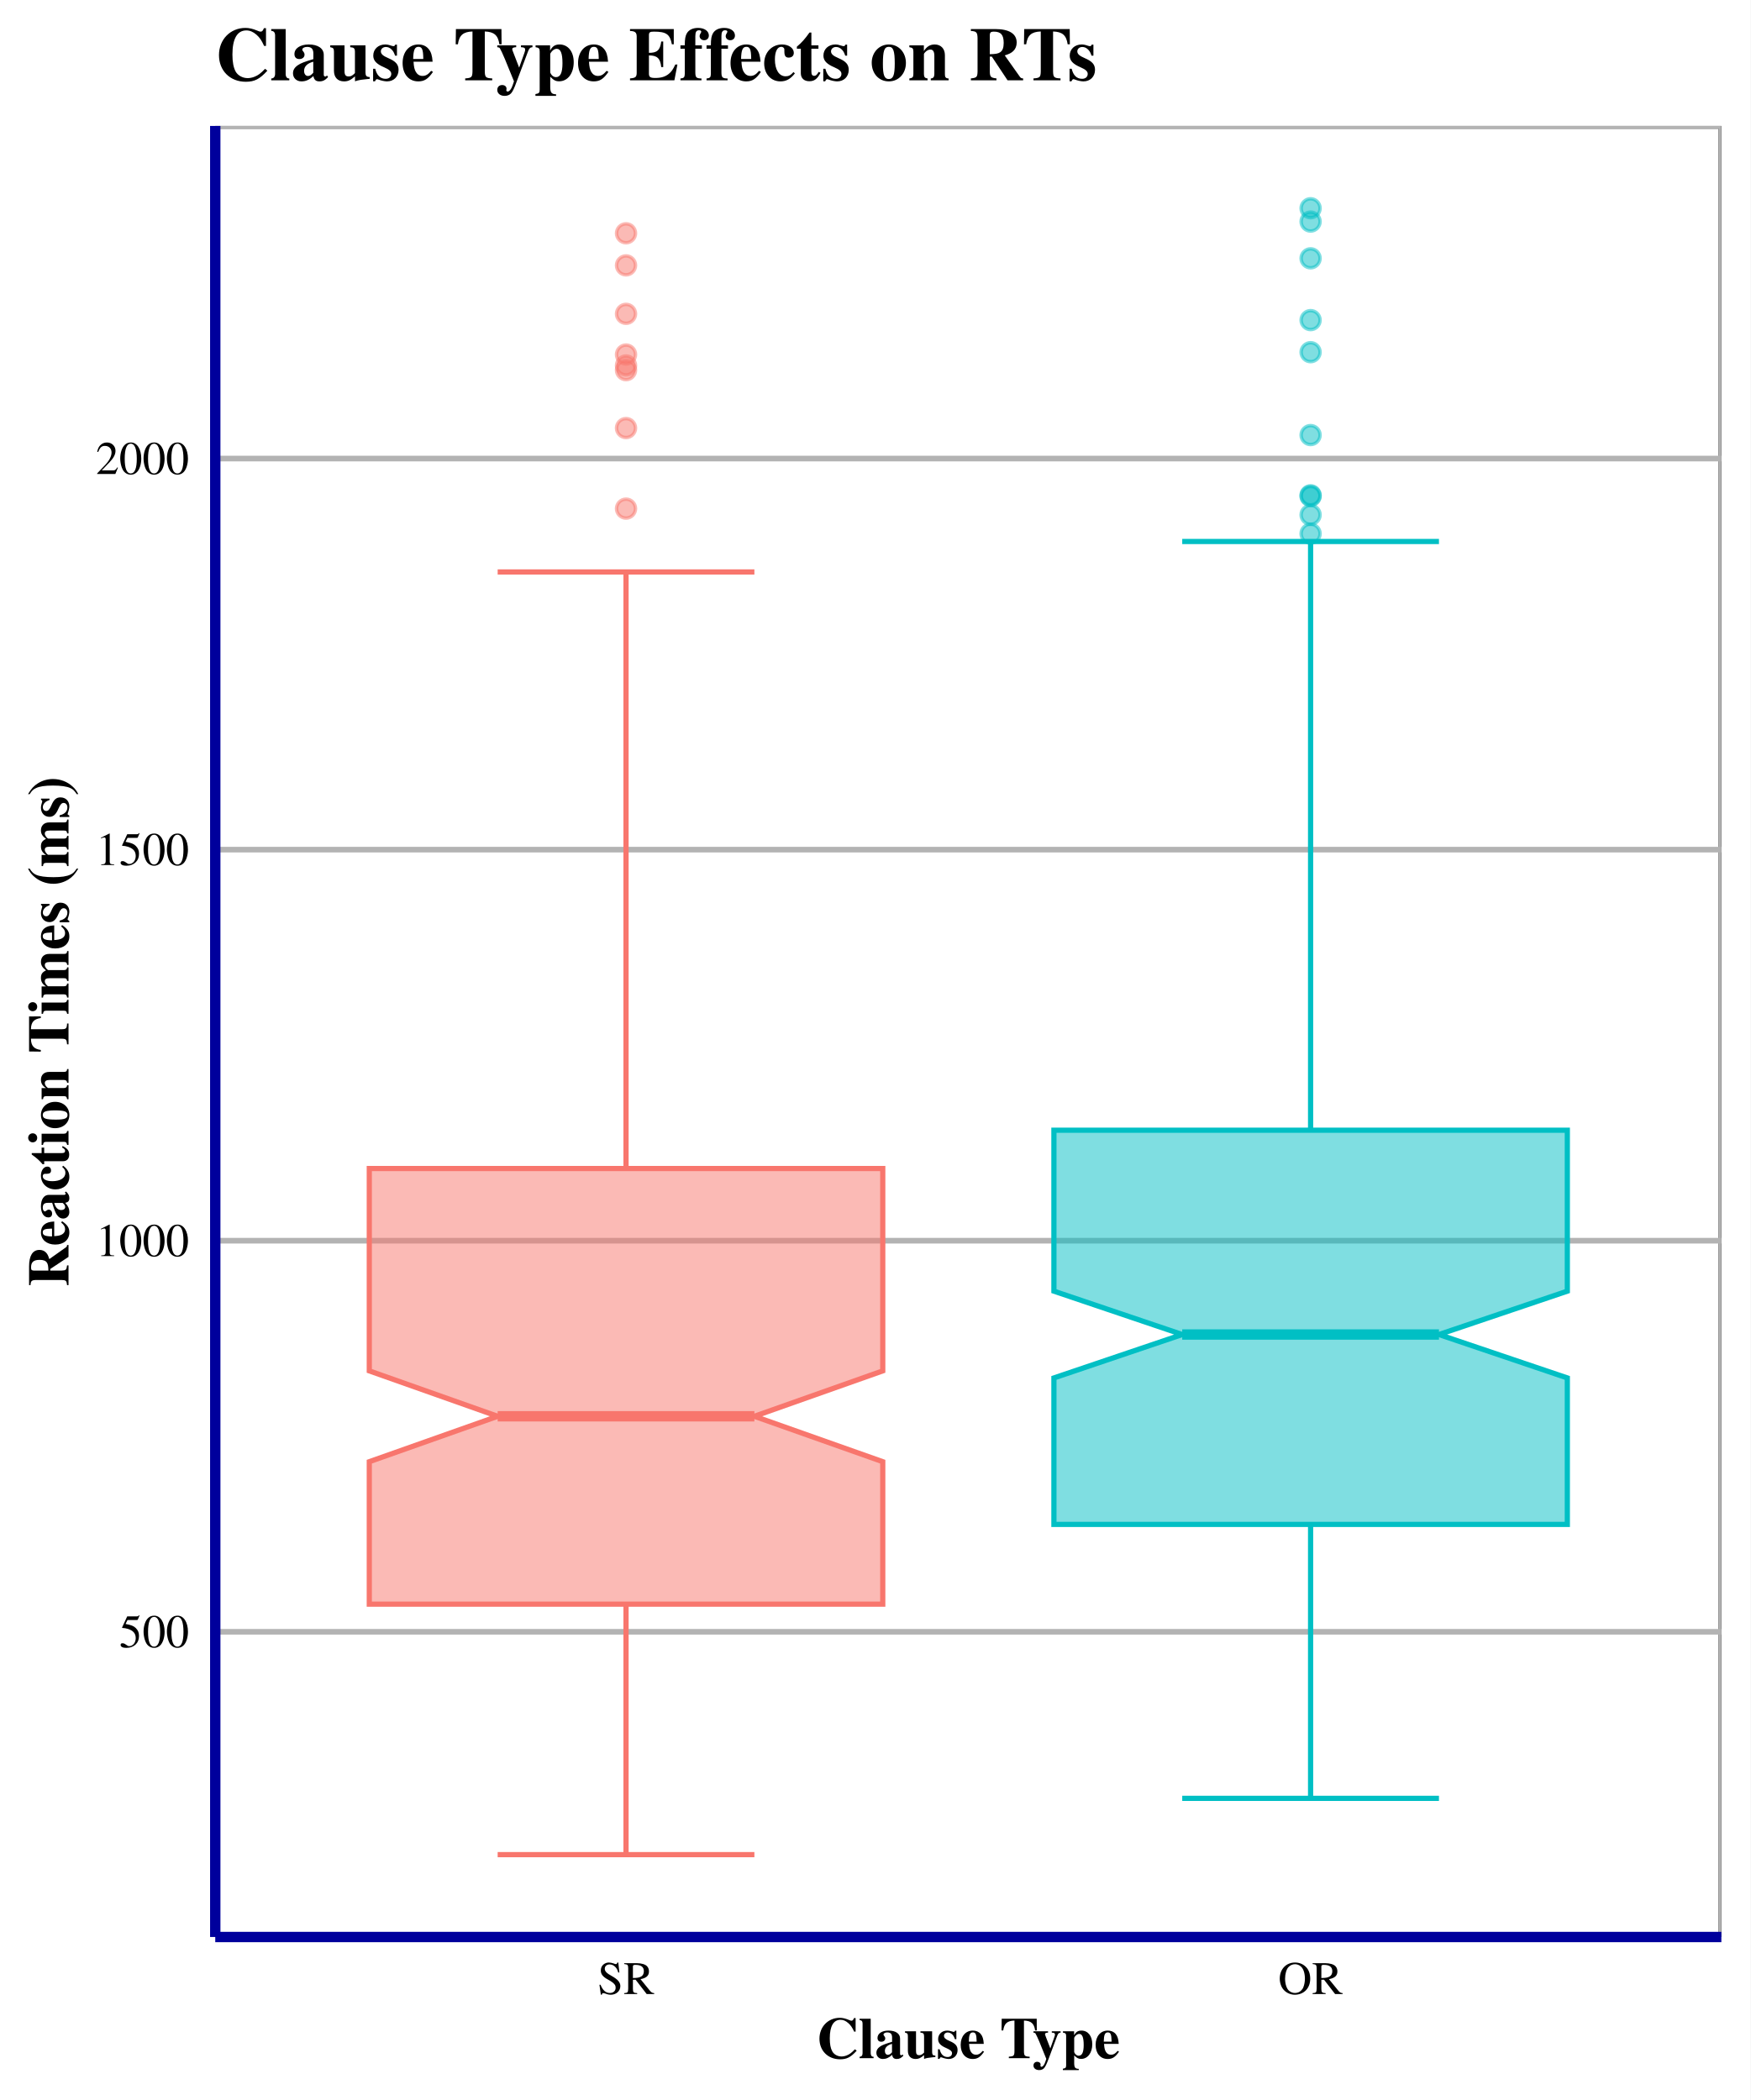
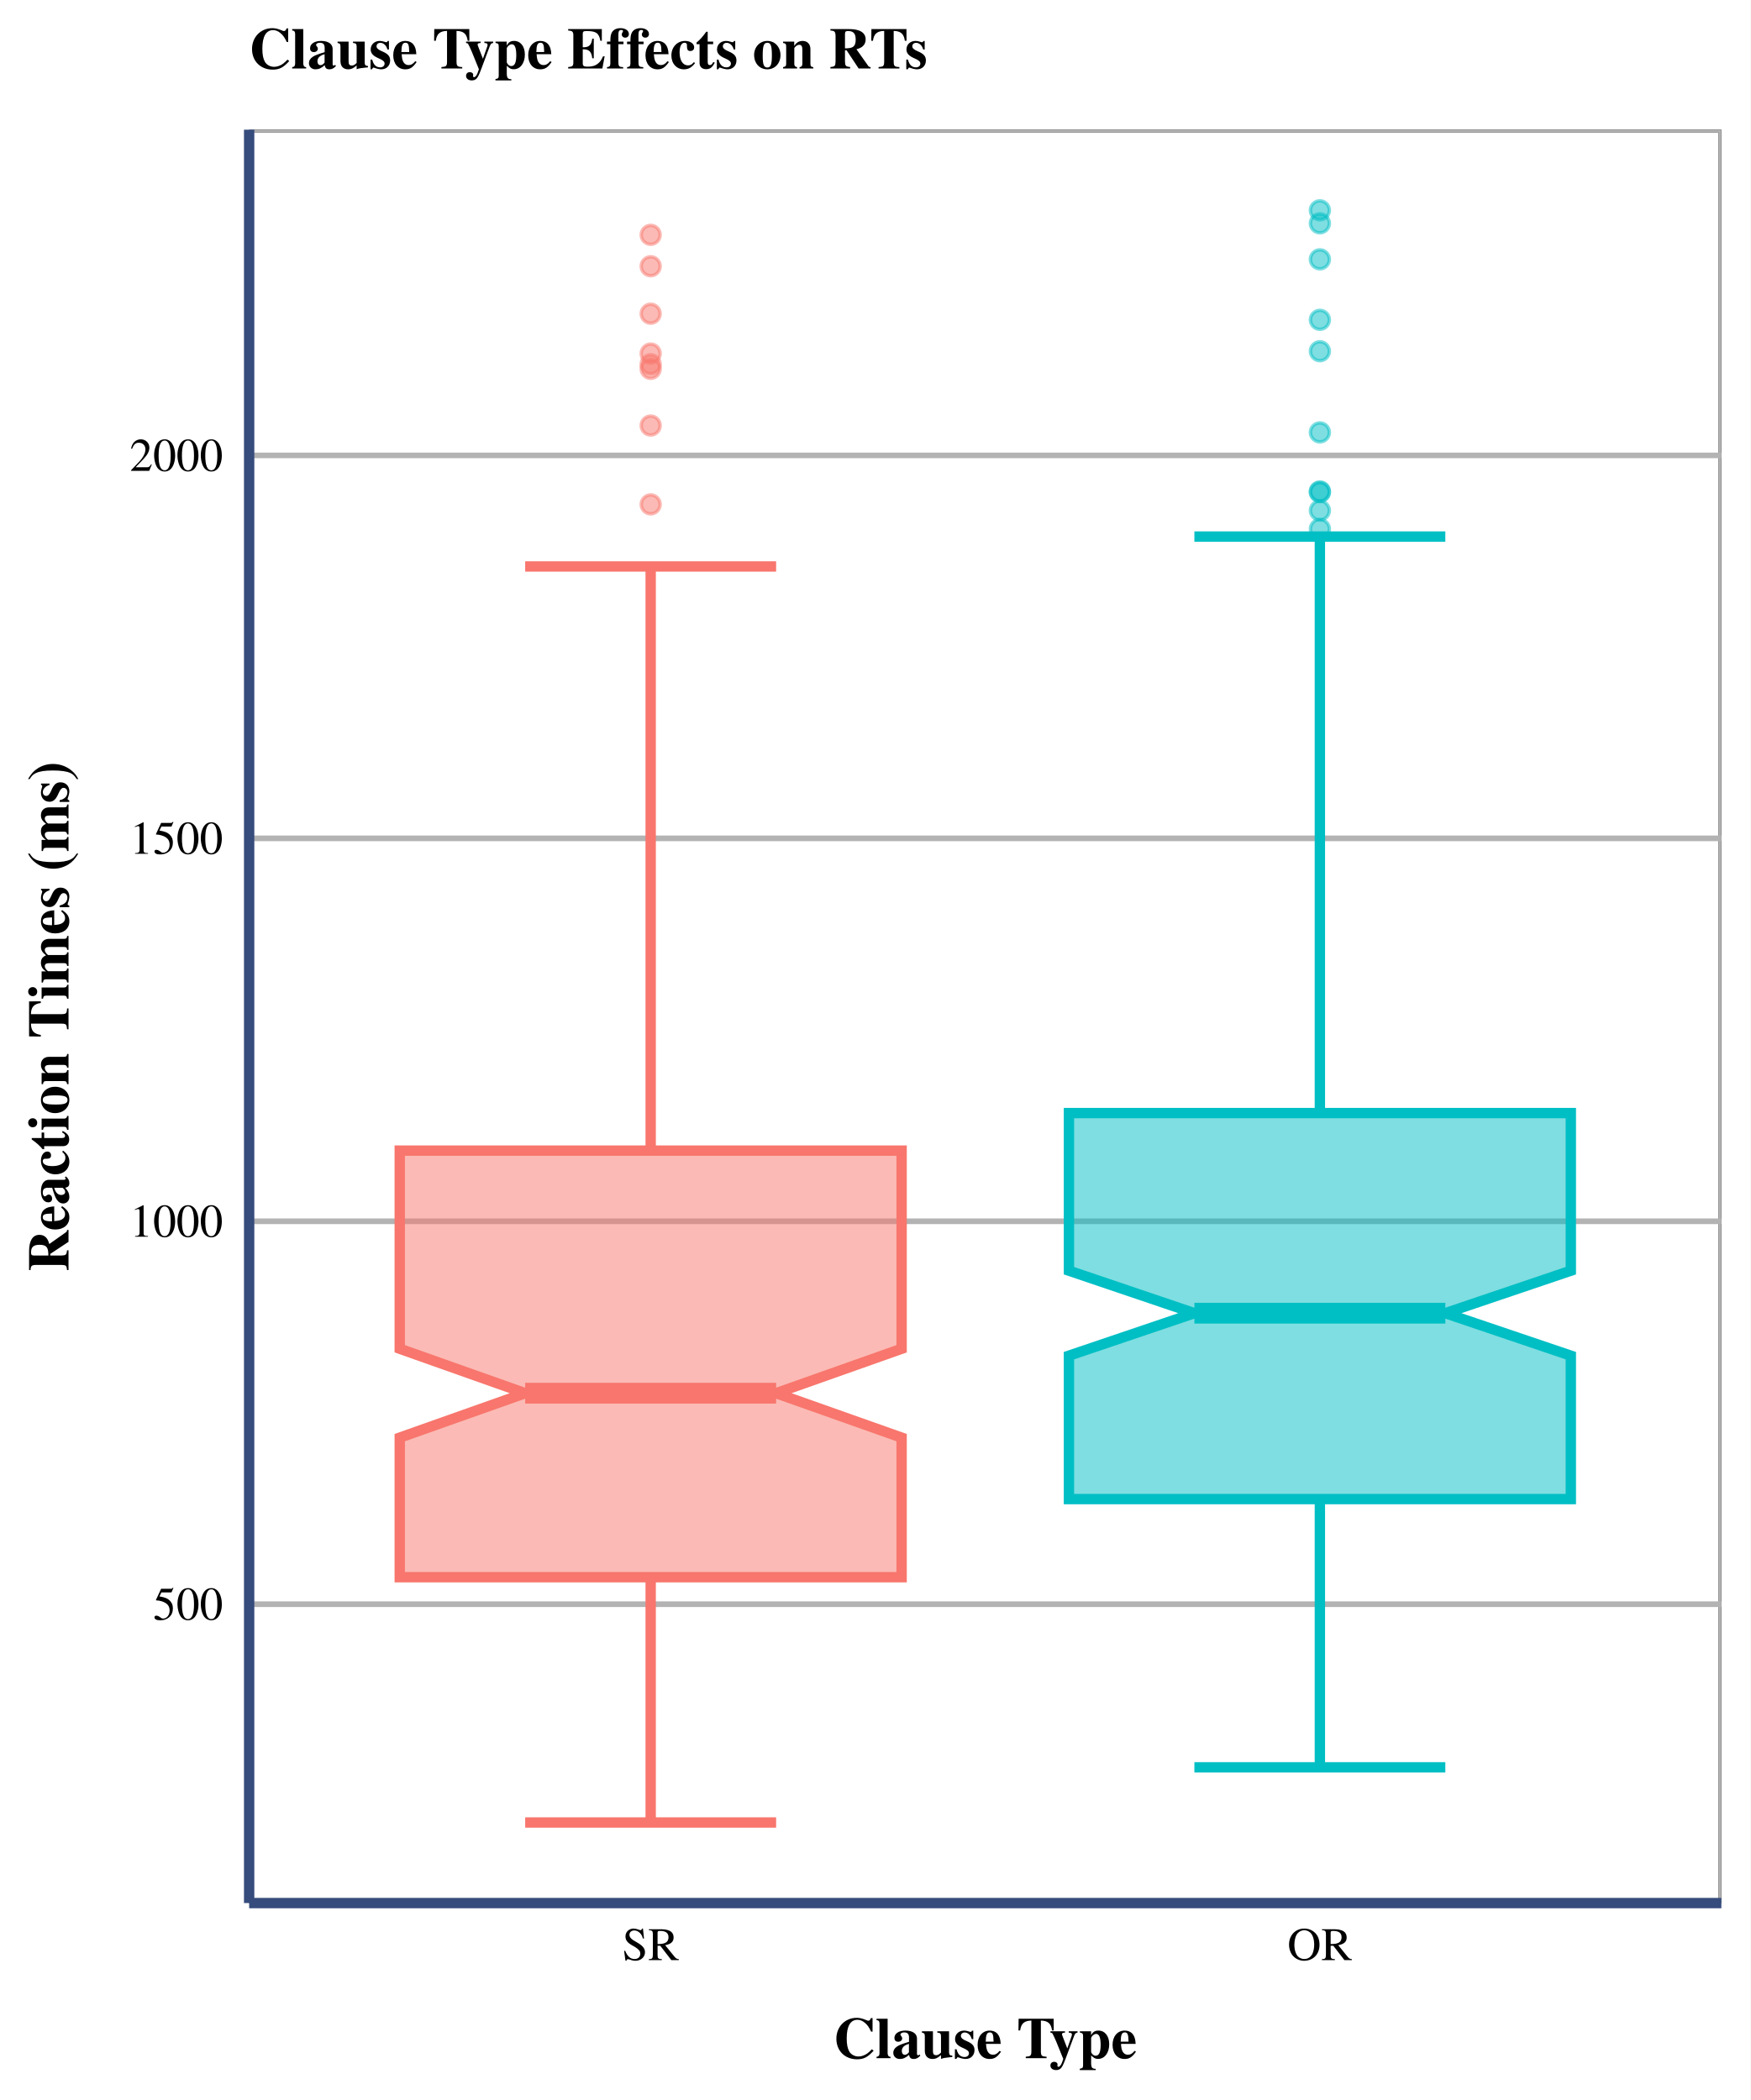
<svg xmlns="http://www.w3.org/2000/svg" class="svglite" width="360.00pt" height="432.00pt" viewBox="0 0 360.00 432.00">
  <defs>
    <style type="text/css">
    .svglite line, .svglite polyline, .svglite polygon, .svglite path, .svglite rect, .svglite circle {
      fill: none;
      stroke: #000000;
      stroke-linecap: round;
      stroke-linejoin: round;
      stroke-miterlimit: 10.00;
    }
    .svglite text {
      white-space: pre;
    }
  </style>
  </defs>
  <rect width="100%" height="100%" style="stroke: none; fill: #FFFFFF;" />
  <defs>
    <clipPath id="cpMC4wMHwzNjAuMDB8MC4wMHw0MzIuMDA=">
      <rect x="0.00" y="0.00" width="360.00" height="432.00" />
    </clipPath>
  </defs>
  <g clip-path="url(#cpMC4wMHwzNjAuMDB8MC4wMHw0MzIuMDA=)">
-     <rect x="0.00" y="0.00" width="360.00" height="432.00" style="stroke-width: 0.00; fill: #FFFFFF;" />
+     <rect x="0.00" y="0" width="360.00" height="432.00" style="stroke-width: 0.00; fill: #FFFFFF;" />
  </g>
  <defs>
-     <clipPath id="cpNDQuMjd8MzU0LjAyfDI1LjkxfDM5OC40Nw==">
-       <rect x="44.27" y="25.91" width="309.75" height="372.56" />
+     <clipPath id="cpNTEuMjR8MzU0LjAyfDI2LjY4fDM5MS40OQ==">
+       <rect x="51.24" y="26.68" width="302.78" height="364.81" />
    </clipPath>
  </defs>
-   <g clip-path="url(#cpNDQuMjd8MzU0LjAyfDI1LjkxfDM5OC40Nw==)">
-     <rect x="44.27" y="25.91" width="309.75" height="372.56" style="stroke-width: 1.16; fill: #FFFFFF;" />
-     <polyline points="44.27,335.68 354.02,335.68 " style="stroke-width: 1.16; stroke: #B3B3B3; stroke-linecap: butt;" />
-     <polyline points="44.27,255.23 354.02,255.23 " style="stroke-width: 1.16; stroke: #B3B3B3; stroke-linecap: butt;" />
-     <polyline points="44.27,174.78 354.02,174.78 " style="stroke-width: 1.16; stroke: #B3B3B3; stroke-linecap: butt;" />
-     <polyline points="44.27,94.33 354.02,94.33 " style="stroke-width: 1.16; stroke: #B3B3B3; stroke-linecap: butt;" />
-     <circle cx="128.75" cy="76.15" r="1.95" style="stroke-width: 0.71; stroke: #F8766D; stroke-opacity: 0.50; fill: #F8766D; fill-opacity: 0.50;" />
-     <circle cx="128.75" cy="104.63" r="1.95" style="stroke-width: 0.71; stroke: #F8766D; stroke-opacity: 0.50; fill: #F8766D; fill-opacity: 0.50;" />
-     <circle cx="128.75" cy="47.99" r="1.95" style="stroke-width: 0.71; stroke: #F8766D; stroke-opacity: 0.50; fill: #F8766D; fill-opacity: 0.50;" />
-     <circle cx="128.75" cy="64.56" r="1.95" style="stroke-width: 0.71; stroke: #F8766D; stroke-opacity: 0.50; fill: #F8766D; fill-opacity: 0.50;" />
-     <circle cx="128.75" cy="75.18" r="1.95" style="stroke-width: 0.71; stroke: #F8766D; stroke-opacity: 0.50; fill: #F8766D; fill-opacity: 0.50;" />
-     <circle cx="128.75" cy="72.93" r="1.95" style="stroke-width: 0.71; stroke: #F8766D; stroke-opacity: 0.50; fill: #F8766D; fill-opacity: 0.50;" />
-     <circle cx="128.75" cy="54.59" r="1.95" style="stroke-width: 0.71; stroke: #F8766D; stroke-opacity: 0.50; fill: #F8766D; fill-opacity: 0.50;" />
-     <circle cx="128.75" cy="88.06" r="1.95" style="stroke-width: 0.71; stroke: #F8766D; stroke-opacity: 0.50; fill: #F8766D; fill-opacity: 0.50;" />
-     <line x1="102.35" y1="117.66" x2="155.15" y2="117.66" style="stroke-width: 1.07; stroke: #F8766D; stroke-linecap: butt;" />
-     <line x1="102.35" y1="381.53" x2="155.15" y2="381.53" style="stroke-width: 1.07; stroke: #F8766D; stroke-linecap: butt;" />
-     <line x1="128.75" y1="240.38" x2="128.75" y2="117.66" style="stroke-width: 1.07; stroke: #F8766D; stroke-linecap: butt;" />
-     <line x1="128.75" y1="330.00" x2="128.75" y2="381.53" style="stroke-width: 1.07; stroke: #F8766D; stroke-linecap: butt;" />
-     <polygon points="75.95,240.38 75.95,282.01 102.35,291.35 75.95,300.69 75.95,330.00 181.55,330.00 181.55,300.69 155.15,291.35 181.55,282.01 181.55,240.38 75.95,240.38 " style="stroke-width: 1.07; stroke: #F8766D; stroke-linecap: butt; stroke-linejoin: miter; fill: #F8766D; fill-opacity: 0.50;" />
-     <line x1="102.35" y1="291.35" x2="155.15" y2="291.35" style="stroke-width: 2.13; stroke: #F8766D; stroke-linecap: butt; stroke-linejoin: miter;" />
-     <circle cx="269.54" cy="53.14" r="1.95" style="stroke-width: 0.71; stroke: #00BFC4; stroke-opacity: 0.50; fill: #00BFC4; fill-opacity: 0.50;" />
-     <circle cx="269.54" cy="42.84" r="1.95" style="stroke-width: 0.71; stroke: #00BFC4; stroke-opacity: 0.50; fill: #00BFC4; fill-opacity: 0.50;" />
-     <circle cx="269.54" cy="89.50" r="1.95" style="stroke-width: 0.71; stroke: #00BFC4; stroke-opacity: 0.50; fill: #00BFC4; fill-opacity: 0.50;" />
-     <circle cx="269.54" cy="105.91" r="1.95" style="stroke-width: 0.71; stroke: #00BFC4; stroke-opacity: 0.50; fill: #00BFC4; fill-opacity: 0.50;" />
-     <circle cx="269.54" cy="72.45" r="1.95" style="stroke-width: 0.71; stroke: #00BFC4; stroke-opacity: 0.50; fill: #00BFC4; fill-opacity: 0.50;" />
-     <circle cx="269.54" cy="65.85" r="1.95" style="stroke-width: 0.71; stroke: #00BFC4; stroke-opacity: 0.50; fill: #00BFC4; fill-opacity: 0.50;" />
-     <circle cx="269.54" cy="102.05" r="1.95" style="stroke-width: 0.71; stroke: #00BFC4; stroke-opacity: 0.50; fill: #00BFC4; fill-opacity: 0.50;" />
-     <circle cx="269.54" cy="45.58" r="1.95" style="stroke-width: 0.71; stroke: #00BFC4; stroke-opacity: 0.50; fill: #00BFC4; fill-opacity: 0.50;" />
-     <circle cx="269.54" cy="109.78" r="1.95" style="stroke-width: 0.71; stroke: #00BFC4; stroke-opacity: 0.50; fill: #00BFC4; fill-opacity: 0.50;" />
-     <circle cx="269.54" cy="101.89" r="1.95" style="stroke-width: 0.71; stroke: #00BFC4; stroke-opacity: 0.50; fill: #00BFC4; fill-opacity: 0.50;" />
-     <line x1="243.14" y1="111.39" x2="295.94" y2="111.39" style="stroke-width: 1.07; stroke: #00BFC4; stroke-linecap: butt;" />
-     <line x1="243.14" y1="369.95" x2="295.94" y2="369.95" style="stroke-width: 1.07; stroke: #00BFC4; stroke-linecap: butt;" />
-     <line x1="269.54" y1="232.50" x2="269.54" y2="111.39" style="stroke-width: 1.07; stroke: #00BFC4; stroke-linecap: butt;" />
-     <line x1="269.54" y1="313.59" x2="269.54" y2="369.95" style="stroke-width: 1.07; stroke: #00BFC4; stroke-linecap: butt;" />
-     <polygon points="216.75,232.50 216.75,265.61 243.14,274.53 216.75,283.46 216.75,313.59 322.34,313.59 322.34,283.46 295.94,274.53 322.34,265.61 322.34,232.50 216.75,232.50 " style="stroke-width: 1.07; stroke: #00BFC4; stroke-linecap: butt; stroke-linejoin: miter; fill: #00BFC4; fill-opacity: 0.50;" />
-     <line x1="243.14" y1="274.53" x2="295.94" y2="274.53" style="stroke-width: 2.13; stroke: #00BFC4; stroke-linecap: butt; stroke-linejoin: miter;" />
-     <rect x="44.27" y="25.91" width="309.75" height="372.56" style="stroke-width: 1.16; stroke: #B3B3B3;" />
+   <g clip-path="url(#cpNTEuMjR8MzU0LjAyfDI2LjY4fDM5MS40OQ==)">
+     <rect x="51.24" y="26.68" width="302.78" height="364.81" style="stroke-width: 1.16; fill: #FFFFFF;" />
+     <polyline points="51.24,330.01 354.02,330.01 " style="stroke-width: 1.16; stroke: #B3B3B3; stroke-linecap: butt;" />
+     <polyline points="51.24,251.23 354.02,251.23 " style="stroke-width: 1.16; stroke: #B3B3B3; stroke-linecap: butt;" />
+     <polyline points="51.24,172.46 354.02,172.46 " style="stroke-width: 1.16; stroke: #B3B3B3; stroke-linecap: butt;" />
+     <polyline points="51.24,93.68 354.02,93.68 " style="stroke-width: 1.16; stroke: #B3B3B3; stroke-linecap: butt;" />
+     <circle cx="133.82" cy="75.88" r="1.95" style="stroke-width: 0.71; stroke: #F8766D; stroke-opacity: 0.50; fill: #F8766D; fill-opacity: 0.50;" />
+     <circle cx="133.82" cy="103.76" r="1.95" style="stroke-width: 0.71; stroke: #F8766D; stroke-opacity: 0.50; fill: #F8766D; fill-opacity: 0.50;" />
+     <circle cx="133.82" cy="48.31" r="1.95" style="stroke-width: 0.71; stroke: #F8766D; stroke-opacity: 0.50; fill: #F8766D; fill-opacity: 0.50;" />
+     <circle cx="133.82" cy="64.53" r="1.95" style="stroke-width: 0.71; stroke: #F8766D; stroke-opacity: 0.50; fill: #F8766D; fill-opacity: 0.50;" />
+     <circle cx="133.82" cy="74.93" r="1.95" style="stroke-width: 0.71; stroke: #F8766D; stroke-opacity: 0.50; fill: #F8766D; fill-opacity: 0.50;" />
+     <circle cx="133.82" cy="72.73" r="1.95" style="stroke-width: 0.71; stroke: #F8766D; stroke-opacity: 0.50; fill: #F8766D; fill-opacity: 0.50;" />
+     <circle cx="133.82" cy="54.77" r="1.95" style="stroke-width: 0.71; stroke: #F8766D; stroke-opacity: 0.50; fill: #F8766D; fill-opacity: 0.50;" />
+     <circle cx="133.82" cy="87.54" r="1.95" style="stroke-width: 0.71; stroke: #F8766D; stroke-opacity: 0.50; fill: #F8766D; fill-opacity: 0.50;" />
+     <line x1="108.01" y1="116.53" x2="159.62" y2="116.53" style="stroke-width: 2.13; stroke: #F8766D; stroke-linecap: butt;" />
+     <line x1="108.01" y1="374.91" x2="159.62" y2="374.91" style="stroke-width: 2.13; stroke: #F8766D; stroke-linecap: butt;" />
+     <line x1="133.82" y1="236.70" x2="133.82" y2="116.53" style="stroke-width: 2.13; stroke: #F8766D; stroke-linecap: butt;" />
+     <line x1="133.82" y1="324.45" x2="133.82" y2="374.91" style="stroke-width: 2.13; stroke: #F8766D; stroke-linecap: butt;" />
+     <polygon points="82.21,236.70 82.21,277.46 108.01,286.60 82.21,295.74 82.21,324.45 185.43,324.45 185.43,295.74 159.62,286.60 185.43,277.46 185.43,236.70 82.21,236.70 " style="stroke-width: 2.13; stroke: #F8766D; stroke-linecap: butt; stroke-linejoin: miter; fill: #F8766D; fill-opacity: 0.50;" />
+     <line x1="108.01" y1="286.60" x2="159.62" y2="286.60" style="stroke-width: 4.27; stroke: #F8766D; stroke-linecap: butt; stroke-linejoin: miter;" />
+     <circle cx="271.45" cy="53.35" r="1.95" style="stroke-width: 0.71; stroke: #00BFC4; stroke-opacity: 0.50; fill: #00BFC4; fill-opacity: 0.50;" />
+     <circle cx="271.45" cy="43.26" r="1.95" style="stroke-width: 0.71; stroke: #00BFC4; stroke-opacity: 0.50; fill: #00BFC4; fill-opacity: 0.50;" />
+     <circle cx="271.45" cy="88.95" r="1.95" style="stroke-width: 0.71; stroke: #00BFC4; stroke-opacity: 0.50; fill: #00BFC4; fill-opacity: 0.50;" />
+     <circle cx="271.45" cy="105.02" r="1.95" style="stroke-width: 0.71; stroke: #00BFC4; stroke-opacity: 0.50; fill: #00BFC4; fill-opacity: 0.50;" />
+     <circle cx="271.45" cy="72.25" r="1.95" style="stroke-width: 0.71; stroke: #00BFC4; stroke-opacity: 0.50; fill: #00BFC4; fill-opacity: 0.50;" />
+     <circle cx="271.45" cy="65.79" r="1.95" style="stroke-width: 0.71; stroke: #00BFC4; stroke-opacity: 0.50; fill: #00BFC4; fill-opacity: 0.50;" />
+     <circle cx="271.45" cy="101.24" r="1.95" style="stroke-width: 0.71; stroke: #00BFC4; stroke-opacity: 0.50; fill: #00BFC4; fill-opacity: 0.50;" />
+     <circle cx="271.45" cy="45.94" r="1.95" style="stroke-width: 0.71; stroke: #00BFC4; stroke-opacity: 0.50; fill: #00BFC4; fill-opacity: 0.50;" />
+     <circle cx="271.45" cy="108.81" r="1.95" style="stroke-width: 0.71; stroke: #00BFC4; stroke-opacity: 0.50; fill: #00BFC4; fill-opacity: 0.50;" />
+     <circle cx="271.45" cy="101.09" r="1.95" style="stroke-width: 0.71; stroke: #00BFC4; stroke-opacity: 0.50; fill: #00BFC4; fill-opacity: 0.50;" />
+     <line x1="245.64" y1="110.38" x2="297.25" y2="110.38" style="stroke-width: 2.13; stroke: #00BFC4; stroke-linecap: butt;" />
+     <line x1="245.64" y1="363.57" x2="297.25" y2="363.57" style="stroke-width: 2.13; stroke: #00BFC4; stroke-linecap: butt;" />
+     <line x1="271.45" y1="228.98" x2="271.45" y2="110.38" style="stroke-width: 2.13; stroke: #00BFC4; stroke-linecap: butt;" />
+     <line x1="271.45" y1="308.38" x2="271.45" y2="363.57" style="stroke-width: 2.13; stroke: #00BFC4; stroke-linecap: butt;" />
+     <polygon points="219.84,228.98 219.84,261.40 245.64,270.14 219.84,278.88 219.84,308.38 323.06,308.38 323.06,278.88 297.25,270.14 323.06,261.40 323.06,228.98 219.84,228.98 " style="stroke-width: 2.13; stroke: #00BFC4; stroke-linecap: butt; stroke-linejoin: miter; fill: #00BFC4; fill-opacity: 0.50;" />
+     <line x1="245.64" y1="270.14" x2="297.25" y2="270.14" style="stroke-width: 4.27; stroke: #00BFC4; stroke-linecap: butt; stroke-linejoin: miter;" />
+     <rect x="51.24" y="26.68" width="302.78" height="364.81" style="stroke-width: 1.16; stroke: #B3B3B3;" />
  </g>
  <g clip-path="url(#cpMC4wMHwzNjAuMDB8MC4wMHw0MzIuMDA=)">
-     <polyline points="44.27,398.47 44.27,25.91 " style="stroke-width: 2.13; stroke: #00009C; stroke-linecap: butt;" />
-     <text x="38.89" y="338.85" text-anchor="end" style="font-size: 9.60px; font-family: &quot;Times&quot;;" textLength="14.39px" lengthAdjust="spacingAndGlyphs">500</text>
-     <text x="38.89" y="258.40" text-anchor="end" style="font-size: 9.60px; font-family: &quot;Times&quot;;" textLength="19.18px" lengthAdjust="spacingAndGlyphs">1000</text>
-     <text x="38.89" y="177.95" text-anchor="end" style="font-size: 9.60px; font-family: &quot;Times&quot;;" textLength="19.18px" lengthAdjust="spacingAndGlyphs">1500</text>
-     <text x="38.89" y="97.51" text-anchor="end" style="font-size: 9.60px; font-family: &quot;Times&quot;;" textLength="19.18px" lengthAdjust="spacingAndGlyphs">2000</text>
-     <polyline points="44.27,398.47 354.02,398.47 " style="stroke-width: 2.13; stroke: #00009C; stroke-linecap: butt;" />
-     <text x="128.75" y="410.20" text-anchor="middle" style="font-size: 9.60px; font-family: &quot;Times&quot;;" textLength="11.74px" lengthAdjust="spacingAndGlyphs">SR</text>
-     <text x="269.54" y="410.20" text-anchor="middle" style="font-size: 9.60px; font-family: &quot;Times&quot;;" textLength="13.33px" lengthAdjust="spacingAndGlyphs">OR</text>
-     <text x="199.15" y="423.39" text-anchor="middle" style="font-size: 12.00px; font-weight: bold; font-family: &quot;Times&quot;;" textLength="63.68px" lengthAdjust="spacingAndGlyphs">Clause Type</text>
-     <text transform="translate(14.09,212.19) rotate(-90)" text-anchor="middle" style="font-size: 12.00px; font-weight: bold; font-family: &quot;Times&quot;;" textLength="105.32px" lengthAdjust="spacingAndGlyphs">Reaction Times (ms)</text>
-     <text x="44.27" y="16.52" style="font-size: 15.60px; font-weight: bold; font-family: &quot;Times&quot;;" textLength="184.53px" lengthAdjust="spacingAndGlyphs">Clause Type Effects on RTs</text>
+     <polyline points="51.24,391.49 51.24,26.68 " style="stroke-width: 2.13; stroke: #354C7C; stroke-linecap: butt;" />
+     <text x="45.86" y="333.18" text-anchor="end" style="font-size: 9.60px; font-family: &quot;Times&quot;;" textLength="14.39px" lengthAdjust="spacingAndGlyphs">500</text>
+     <text x="45.86" y="254.41" text-anchor="end" style="font-size: 9.60px; font-family: &quot;Times&quot;;" textLength="19.18px" lengthAdjust="spacingAndGlyphs">1000</text>
+     <text x="45.86" y="175.63" text-anchor="end" style="font-size: 9.60px; font-family: &quot;Times&quot;;" textLength="19.18px" lengthAdjust="spacingAndGlyphs">1500</text>
+     <text x="45.86" y="96.86" text-anchor="end" style="font-size: 9.60px; font-family: &quot;Times&quot;;" textLength="19.18px" lengthAdjust="spacingAndGlyphs">2000</text>
+     <polyline points="51.24,391.49 354.02,391.49 " style="stroke-width: 2.13; stroke: #354C7C; stroke-linecap: butt;" />
+     <text x="133.82" y="403.22" text-anchor="middle" style="font-size: 9.60px; font-family: &quot;Times&quot;;" textLength="11.74px" lengthAdjust="spacingAndGlyphs">SR</text>
+     <text x="271.45" y="403.22" text-anchor="middle" style="font-size: 9.60px; font-family: &quot;Times&quot;;" textLength="13.33px" lengthAdjust="spacingAndGlyphs">OR</text>
+     <text x="202.63" y="423.39" text-anchor="middle" style="font-size: 12.00px; font-weight: bold; font-family: &quot;Times&quot;;" textLength="63.68px" lengthAdjust="spacingAndGlyphs">Clause Type</text>
+     <text transform="translate(14.09,209.09) rotate(-90)" text-anchor="middle" style="font-size: 12.00px; font-weight: bold; font-family: &quot;Times&quot;;" textLength="105.32px" lengthAdjust="spacingAndGlyphs">Reaction Times (ms)</text>
+     <text x="51.24" y="14.09" style="font-size: 12.00px; font-weight: bold; font-family: &quot;Times&quot;;" textLength="142.03px" lengthAdjust="spacingAndGlyphs">Clause Type Effects on RTs</text>
  </g>
</svg>
